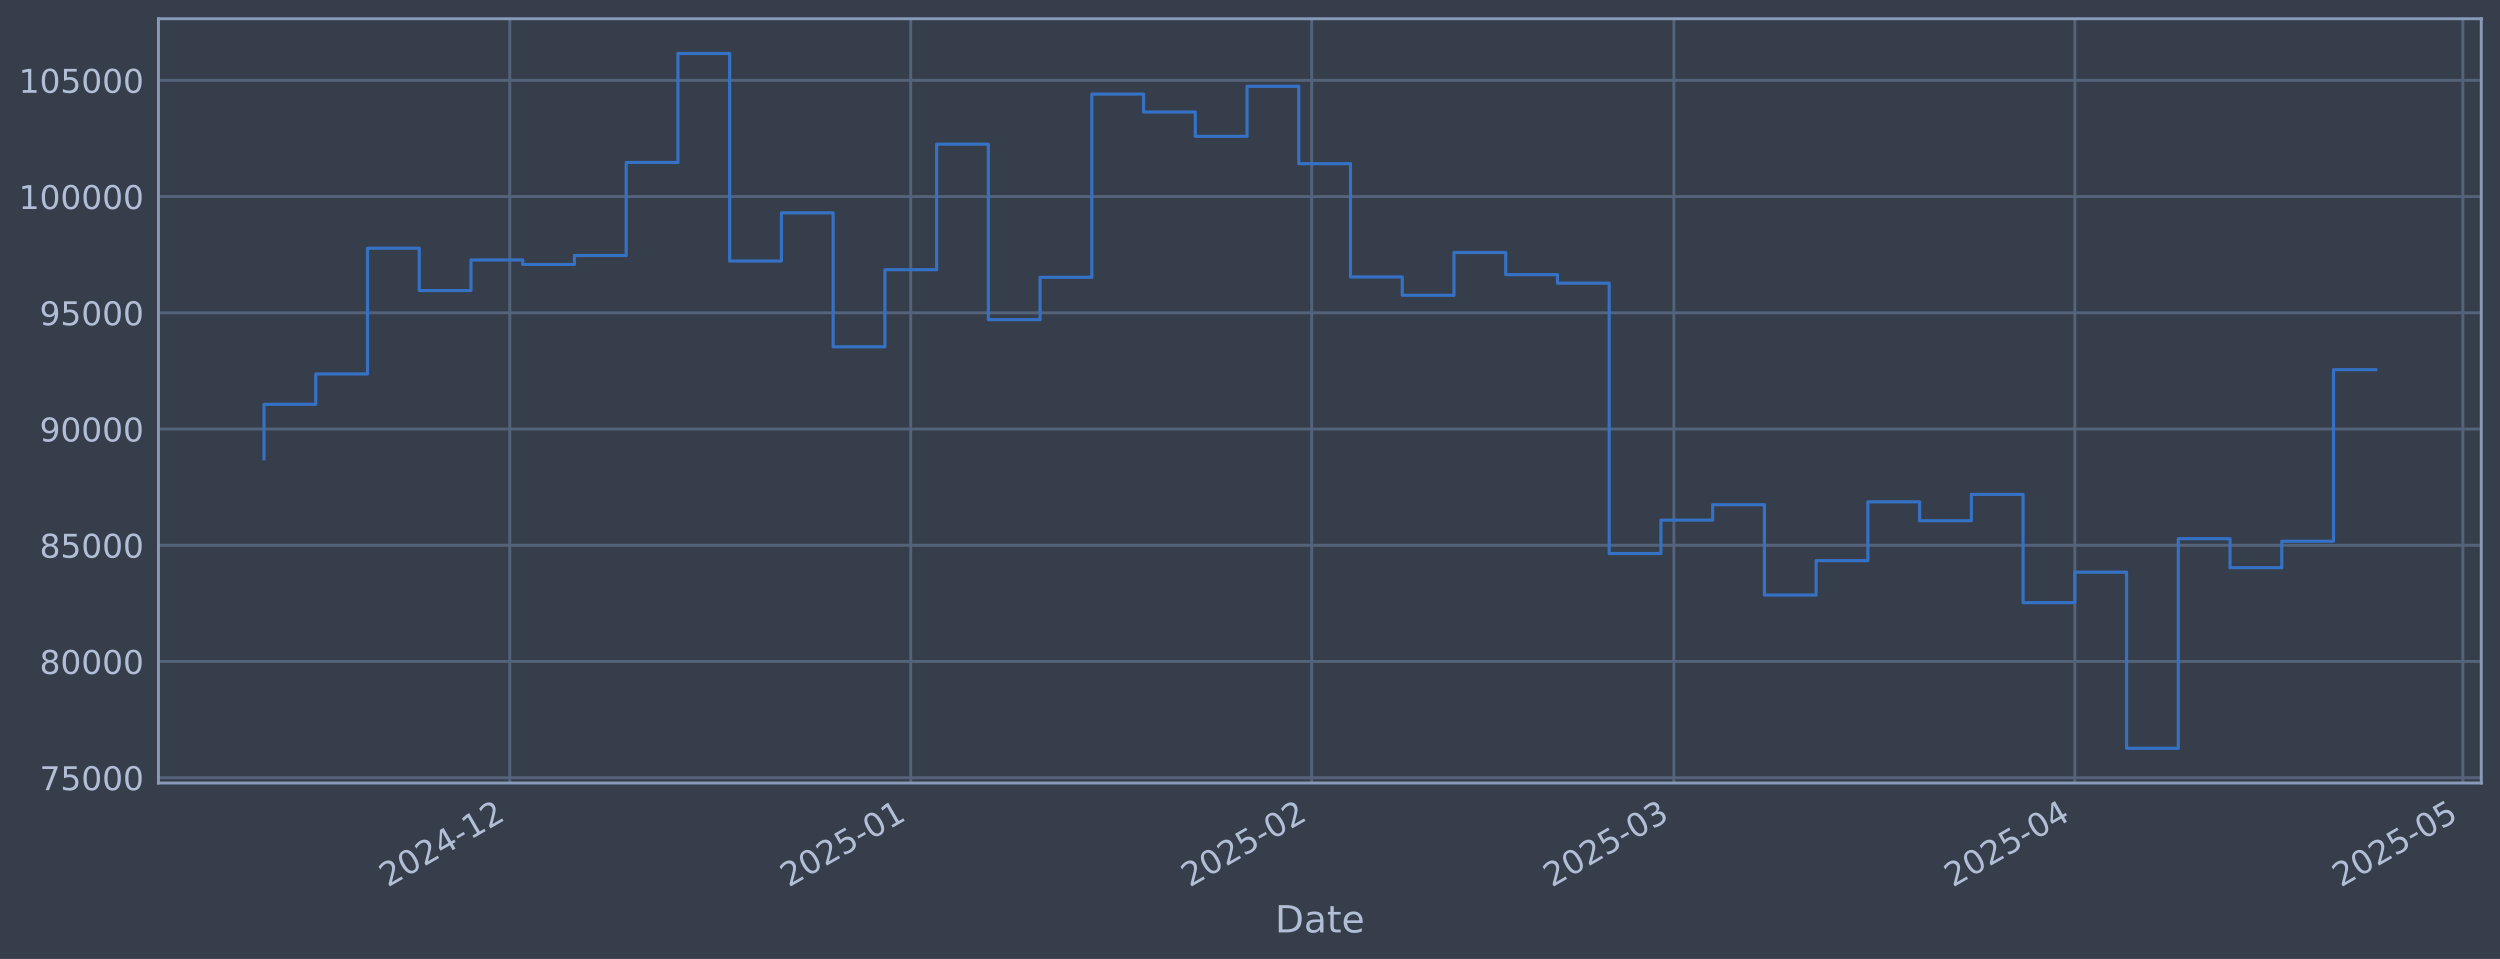
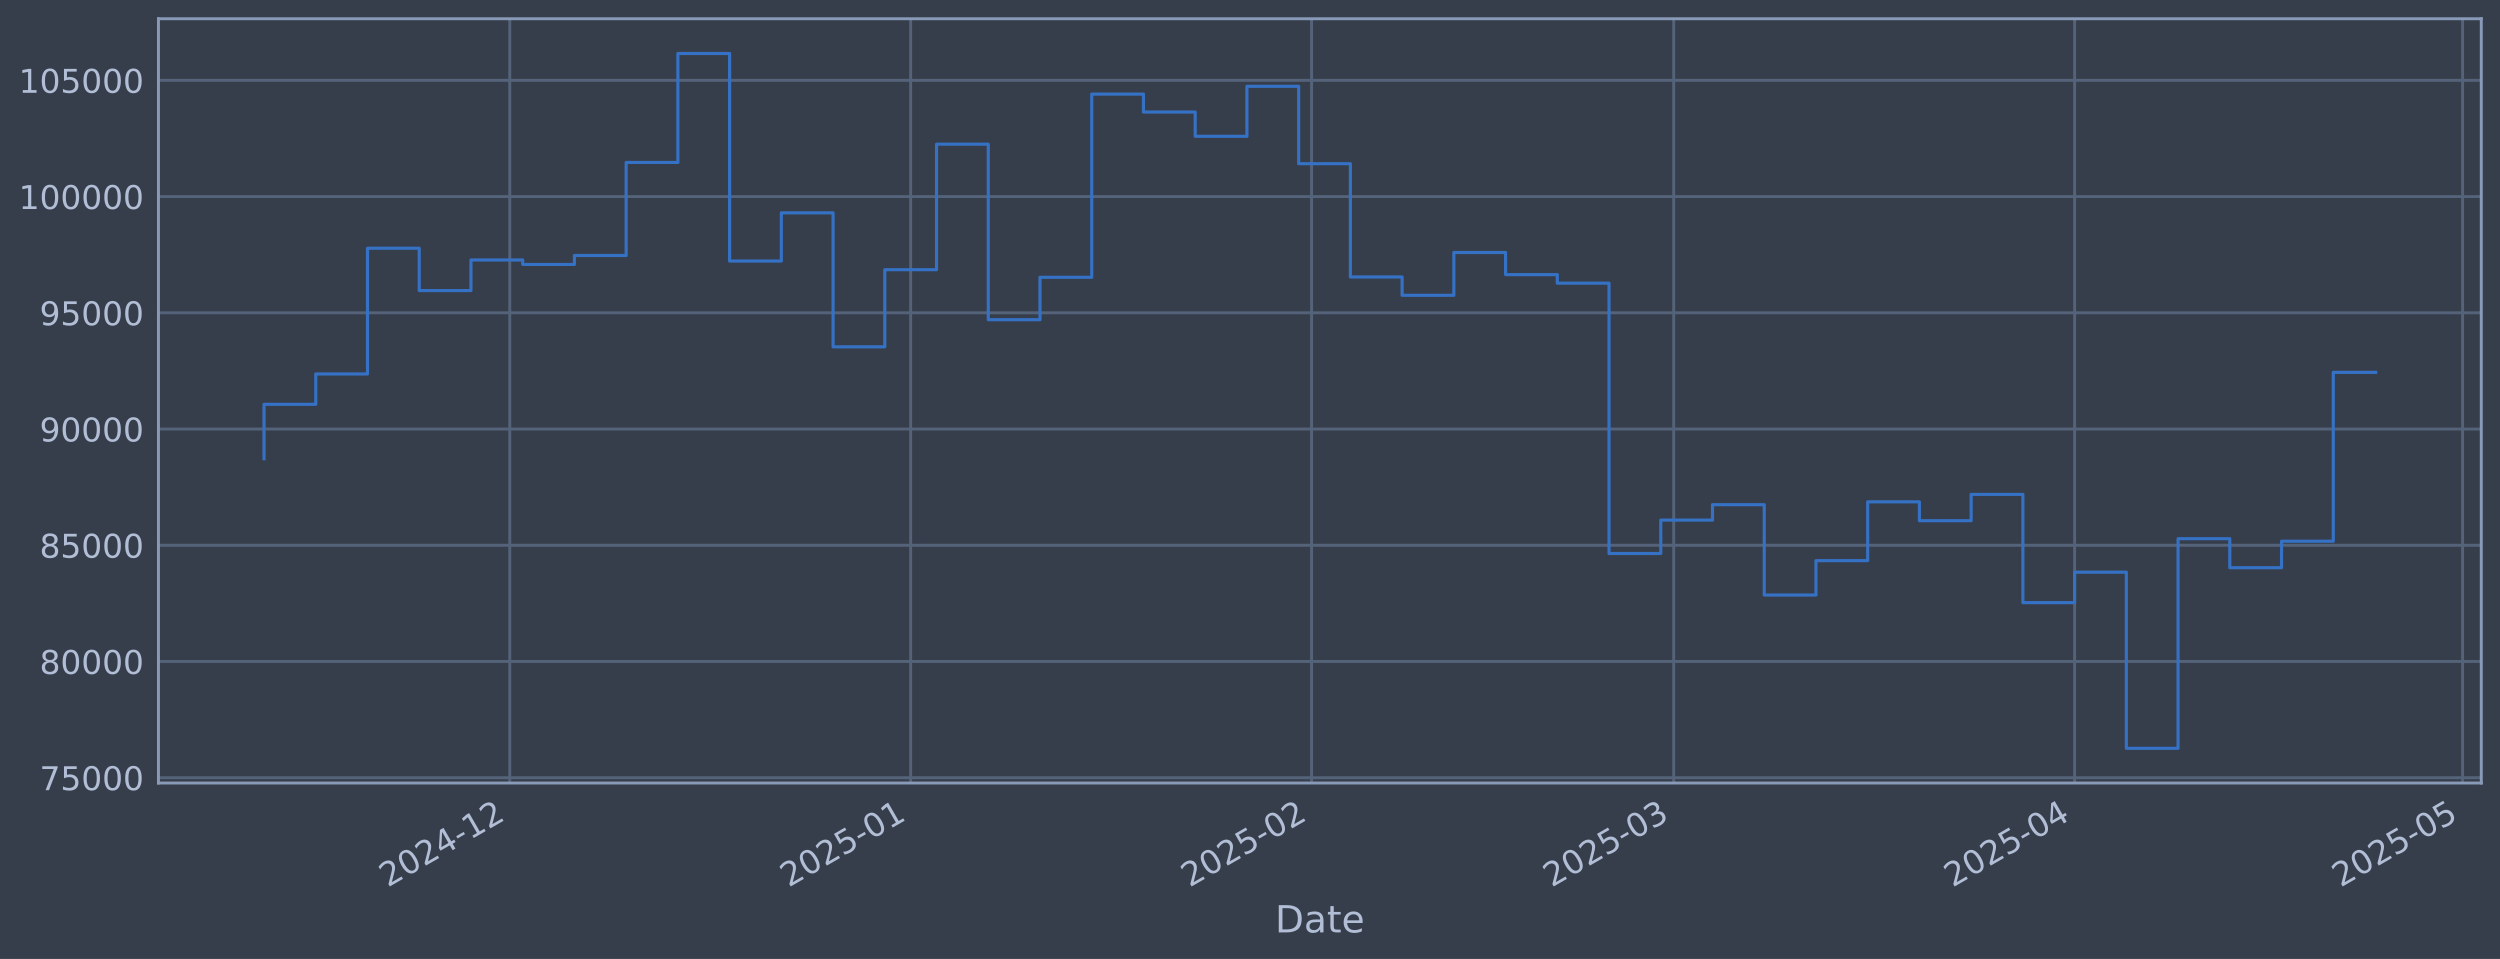
<svg xmlns="http://www.w3.org/2000/svg" xmlns:xlink="http://www.w3.org/1999/xlink" width="960.9pt" height="368.58pt" viewBox="0 0 960.9 368.58" version="1.1">
  <defs>
    <style type="text/css">*{stroke-linejoin: round; stroke-linecap: butt}</style>
  </defs>
  <g id="figure_1">
    <g id="patch_1">
      <path d="M 0 368.58  L 960.9 368.58  L 960.9 0  L 0 0  z " style="fill: #373e4b" />
    </g>
    <g id="axes_1">
      <g id="patch_2">
        <path d="M 60.901 300.96  L 953.701 300.96  L 953.701 7.2  L 60.901 7.2  z " style="fill: #373e4b" />
      </g>
      <g id="matplotlib.axis_1">
        <g id="xtick_1">
          <g id="line2d_1">
-             <path d="M 195.94 300.96  L 195.94 7.2  " clip-path="url(#p9b5ec65e29)" style="fill: none; stroke: #546379; stroke-width: 1.12; stroke-linecap: square" />
+             <path d="M 195.928 300.96  L 195.928 7.2  " clip-path="url(#p1562067f86)" style="fill: none; stroke: #546379; stroke-width: 1.12; stroke-linecap: square" />
          </g>
          <g id="line2d_2" />
          <g id="text_1">
-             <g style="fill: #b1bed6" transform="translate(149.0363 341.1745) rotate(-30) scale(0.126 -0.126)">
+             <g style="fill: #b1bed6" transform="translate(149.0247 341.1745) rotate(-30) scale(0.126 -0.126)">
              <defs>
                <path id="DejaVuSans-32" d="M 1228 531  L 3431 531  L 3431 0  L 469 0  L 469 531  Q 828 903 1448 1529  Q 2069 2156 2228 2338  Q 2531 2678 2651 2914  Q 2772 3150 2772 3378  Q 2772 3750 2511 3984  Q 2250 4219 1831 4219  Q 1534 4219 1204 4116  Q 875 4013 500 3803  L 500 4441  Q 881 4594 1212 4672  Q 1544 4750 1819 4750  Q 2544 4750 2975 4387  Q 3406 4025 3406 3419  Q 3406 3131 3298 2873  Q 3191 2616 2906 2266  Q 2828 2175 2409 1742  Q 1991 1309 1228 531  z " transform="scale(0.015625)" />
                <path id="DejaVuSans-30" d="M 2034 4250  Q 1547 4250 1301 3770  Q 1056 3291 1056 2328  Q 1056 1369 1301 889  Q 1547 409 2034 409  Q 2525 409 2770 889  Q 3016 1369 3016 2328  Q 3016 3291 2770 3770  Q 2525 4250 2034 4250  z M 2034 4750  Q 2819 4750 3233 4129  Q 3647 3509 3647 2328  Q 3647 1150 3233 529  Q 2819 -91 2034 -91  Q 1250 -91 836 529  Q 422 1150 422 2328  Q 422 3509 836 4129  Q 1250 4750 2034 4750  z " transform="scale(0.015625)" />
                <path id="DejaVuSans-34" d="M 2419 4116  L 825 1625  L 2419 1625  L 2419 4116  z M 2253 4666  L 3047 4666  L 3047 1625  L 3713 1625  L 3713 1100  L 3047 1100  L 3047 0  L 2419 0  L 2419 1100  L 313 1100  L 313 1709  L 2253 4666  z " transform="scale(0.015625)" />
                <path id="DejaVuSans-2d" d="M 313 2009  L 1997 2009  L 1997 1497  L 313 1497  L 313 2009  z " transform="scale(0.015625)" />
                <path id="DejaVuSans-31" d="M 794 531  L 1825 531  L 1825 4091  L 703 3866  L 703 4441  L 1819 4666  L 2450 4666  L 2450 531  L 3481 531  L 3481 0  L 794 0  L 794 531  z " transform="scale(0.015625)" />
              </defs>
              <use xlink:href="#DejaVuSans-32" />
              <use xlink:href="#DejaVuSans-30" transform="translate(63.62305 0)" />
              <use xlink:href="#DejaVuSans-32" transform="translate(127.2461 0)" />
              <use xlink:href="#DejaVuSans-34" transform="translate(190.8691 0)" />
              <use xlink:href="#DejaVuSans-2d" transform="translate(254.4922 0)" />
              <use xlink:href="#DejaVuSans-31" transform="translate(290.5762 0)" />
              <use xlink:href="#DejaVuSans-32" transform="translate(354.1992 0)" />
            </g>
          </g>
        </g>
        <g id="xtick_2">
          <g id="line2d_3">
-             <path d="M 350.054 300.96  L 350.054 7.2  " clip-path="url(#p9b5ec65e29)" style="fill: none; stroke: #546379; stroke-width: 1.12; stroke-linecap: square" />
+             <path d="M 350.023 300.96  L 350.023 7.2  " clip-path="url(#p1562067f86)" style="fill: none; stroke: #546379; stroke-width: 1.12; stroke-linecap: square" />
          </g>
          <g id="line2d_4" />
          <g id="text_2">
-             <g style="fill: #b1bed6" transform="translate(303.1507 341.1745) rotate(-30) scale(0.126 -0.126)">
+             <g style="fill: #b1bed6" transform="translate(303.1201 341.1745) rotate(-30) scale(0.126 -0.126)">
              <defs>
                <path id="DejaVuSans-35" d="M 691 4666  L 3169 4666  L 3169 4134  L 1269 4134  L 1269 2991  Q 1406 3038 1543 3061  Q 1681 3084 1819 3084  Q 2600 3084 3056 2656  Q 3513 2228 3513 1497  Q 3513 744 3044 326  Q 2575 -91 1722 -91  Q 1428 -91 1123 -41  Q 819 9 494 109  L 494 744  Q 775 591 1075 516  Q 1375 441 1709 441  Q 2250 441 2565 725  Q 2881 1009 2881 1497  Q 2881 1984 2565 2268  Q 2250 2553 1709 2553  Q 1456 2553 1204 2497  Q 953 2441 691 2322  L 691 4666  z " transform="scale(0.015625)" />
              </defs>
              <use xlink:href="#DejaVuSans-32" />
              <use xlink:href="#DejaVuSans-30" transform="translate(63.62305 0)" />
              <use xlink:href="#DejaVuSans-32" transform="translate(127.2461 0)" />
              <use xlink:href="#DejaVuSans-35" transform="translate(190.8691 0)" />
              <use xlink:href="#DejaVuSans-2d" transform="translate(254.4922 0)" />
              <use xlink:href="#DejaVuSans-30" transform="translate(290.5762 0)" />
              <use xlink:href="#DejaVuSans-31" transform="translate(354.1992 0)" />
            </g>
          </g>
        </g>
        <g id="xtick_3">
          <g id="line2d_5">
-             <path d="M 504.168 300.96  L 504.168 7.2  " clip-path="url(#p9b5ec65e29)" style="fill: none; stroke: #546379; stroke-width: 1.12; stroke-linecap: square" />
+             <path d="M 504.119 300.96  L 504.119 7.2  " clip-path="url(#p1562067f86)" style="fill: none; stroke: #546379; stroke-width: 1.12; stroke-linecap: square" />
          </g>
          <g id="line2d_6" />
          <g id="text_3">
-             <g style="fill: #b1bed6" transform="translate(457.2651 341.1745) rotate(-30) scale(0.126 -0.126)">
+             <g style="fill: #b1bed6" transform="translate(457.2156 341.1745) rotate(-30) scale(0.126 -0.126)">
              <use xlink:href="#DejaVuSans-32" />
              <use xlink:href="#DejaVuSans-30" transform="translate(63.62305 0)" />
              <use xlink:href="#DejaVuSans-32" transform="translate(127.2461 0)" />
              <use xlink:href="#DejaVuSans-35" transform="translate(190.8691 0)" />
              <use xlink:href="#DejaVuSans-2d" transform="translate(254.4922 0)" />
              <use xlink:href="#DejaVuSans-30" transform="translate(290.5762 0)" />
              <use xlink:href="#DejaVuSans-32" transform="translate(354.1992 0)" />
            </g>
          </g>
        </g>
        <g id="xtick_4">
          <g id="line2d_7">
-             <path d="M 643.368 300.96  L 643.368 7.2  " clip-path="url(#p9b5ec65e29)" style="fill: none; stroke: #546379; stroke-width: 1.12; stroke-linecap: square" />
+             <path d="M 643.302 300.96  L 643.302 7.2  " clip-path="url(#p1562067f86)" style="fill: none; stroke: #546379; stroke-width: 1.12; stroke-linecap: square" />
          </g>
          <g id="line2d_8" />
          <g id="text_4">
-             <g style="fill: #b1bed6" transform="translate(596.4652 341.1745) rotate(-30) scale(0.126 -0.126)">
+             <g style="fill: #b1bed6" transform="translate(596.3986 341.1745) rotate(-30) scale(0.126 -0.126)">
              <defs>
                <path id="DejaVuSans-33" d="M 2597 2516  Q 3050 2419 3304 2112  Q 3559 1806 3559 1356  Q 3559 666 3084 287  Q 2609 -91 1734 -91  Q 1441 -91 1130 -33  Q 819 25 488 141  L 488 750  Q 750 597 1062 519  Q 1375 441 1716 441  Q 2309 441 2620 675  Q 2931 909 2931 1356  Q 2931 1769 2642 2001  Q 2353 2234 1838 2234  L 1294 2234  L 1294 2753  L 1863 2753  Q 2328 2753 2575 2939  Q 2822 3125 2822 3475  Q 2822 3834 2567 4026  Q 2313 4219 1838 4219  Q 1578 4219 1281 4162  Q 984 4106 628 3988  L 628 4550  Q 988 4650 1302 4700  Q 1616 4750 1894 4750  Q 2613 4750 3031 4423  Q 3450 4097 3450 3541  Q 3450 3153 3228 2886  Q 3006 2619 2597 2516  z " transform="scale(0.015625)" />
              </defs>
              <use xlink:href="#DejaVuSans-32" />
              <use xlink:href="#DejaVuSans-30" transform="translate(63.62305 0)" />
              <use xlink:href="#DejaVuSans-32" transform="translate(127.2461 0)" />
              <use xlink:href="#DejaVuSans-35" transform="translate(190.8691 0)" />
              <use xlink:href="#DejaVuSans-2d" transform="translate(254.4922 0)" />
              <use xlink:href="#DejaVuSans-30" transform="translate(290.5762 0)" />
              <use xlink:href="#DejaVuSans-33" transform="translate(354.1992 0)" />
            </g>
          </g>
        </g>
        <g id="xtick_5">
          <g id="line2d_9">
-             <path d="M 797.483 300.96  L 797.483 7.2  " clip-path="url(#p9b5ec65e29)" style="fill: none; stroke: #546379; stroke-width: 1.12; stroke-linecap: square" />
+             <path d="M 797.397 300.96  L 797.397 7.2  " clip-path="url(#p1562067f86)" style="fill: none; stroke: #546379; stroke-width: 1.12; stroke-linecap: square" />
          </g>
          <g id="line2d_10" />
          <g id="text_5">
-             <g style="fill: #b1bed6" transform="translate(750.5796 341.1745) rotate(-30) scale(0.126 -0.126)">
+             <g style="fill: #b1bed6" transform="translate(750.4941 341.1745) rotate(-30) scale(0.126 -0.126)">
              <use xlink:href="#DejaVuSans-32" />
              <use xlink:href="#DejaVuSans-30" transform="translate(63.62305 0)" />
              <use xlink:href="#DejaVuSans-32" transform="translate(127.2461 0)" />
              <use xlink:href="#DejaVuSans-35" transform="translate(190.8691 0)" />
              <use xlink:href="#DejaVuSans-2d" transform="translate(254.4922 0)" />
              <use xlink:href="#DejaVuSans-30" transform="translate(290.5762 0)" />
              <use xlink:href="#DejaVuSans-34" transform="translate(354.1992 0)" />
            </g>
          </g>
        </g>
        <g id="xtick_6">
          <g id="line2d_11">
-             <path d="M 946.626 300.96  L 946.626 7.2  " clip-path="url(#p9b5ec65e29)" style="fill: none; stroke: #546379; stroke-width: 1.12; stroke-linecap: square" />
+             <path d="M 946.522 300.96  L 946.522 7.2  " clip-path="url(#p1562067f86)" style="fill: none; stroke: #546379; stroke-width: 1.12; stroke-linecap: square" />
          </g>
          <g id="line2d_12" />
          <g id="text_6">
-             <g style="fill: #b1bed6" transform="translate(899.7225 341.1745) rotate(-30) scale(0.126 -0.126)">
+             <g style="fill: #b1bed6" transform="translate(899.6188 341.1745) rotate(-30) scale(0.126 -0.126)">
              <use xlink:href="#DejaVuSans-32" />
              <use xlink:href="#DejaVuSans-30" transform="translate(63.62305 0)" />
              <use xlink:href="#DejaVuSans-32" transform="translate(127.2461 0)" />
              <use xlink:href="#DejaVuSans-35" transform="translate(190.8691 0)" />
              <use xlink:href="#DejaVuSans-2d" transform="translate(254.4922 0)" />
              <use xlink:href="#DejaVuSans-30" transform="translate(290.5762 0)" />
              <use xlink:href="#DejaVuSans-35" transform="translate(354.1992 0)" />
            </g>
          </g>
        </g>
        <g id="text_7">
          <g style="fill: #b1bed6" transform="translate(490.0914 358.3856) scale(0.144 -0.144)">
            <defs>
              <path id="DejaVuSans-44" d="M 1259 4147  L 1259 519  L 2022 519  Q 2988 519 3436 956  Q 3884 1394 3884 2338  Q 3884 3275 3436 3711  Q 2988 4147 2022 4147  L 1259 4147  z M 628 4666  L 1925 4666  Q 3281 4666 3915 4102  Q 4550 3538 4550 2338  Q 4550 1131 3912 565  Q 3275 0 1925 0  L 628 0  L 628 4666  z " transform="scale(0.015625)" />
              <path id="DejaVuSans-61" d="M 2194 1759  Q 1497 1759 1228 1600  Q 959 1441 959 1056  Q 959 750 1161 570  Q 1363 391 1709 391  Q 2188 391 2477 730  Q 2766 1069 2766 1631  L 2766 1759  L 2194 1759  z M 3341 1997  L 3341 0  L 2766 0  L 2766 531  Q 2569 213 2275 61  Q 1981 -91 1556 -91  Q 1019 -91 701 211  Q 384 513 384 1019  Q 384 1609 779 1909  Q 1175 2209 1959 2209  L 2766 2209  L 2766 2266  Q 2766 2663 2505 2880  Q 2244 3097 1772 3097  Q 1472 3097 1187 3025  Q 903 2953 641 2809  L 641 3341  Q 956 3463 1253 3523  Q 1550 3584 1831 3584  Q 2591 3584 2966 3190  Q 3341 2797 3341 1997  z " transform="scale(0.015625)" />
              <path id="DejaVuSans-74" d="M 1172 4494  L 1172 3500  L 2356 3500  L 2356 3053  L 1172 3053  L 1172 1153  Q 1172 725 1289 603  Q 1406 481 1766 481  L 2356 481  L 2356 0  L 1766 0  Q 1100 0 847 248  Q 594 497 594 1153  L 594 3053  L 172 3053  L 172 3500  L 594 3500  L 594 4494  L 1172 4494  z " transform="scale(0.015625)" />
              <path id="DejaVuSans-65" d="M 3597 1894  L 3597 1613  L 953 1613  Q 991 1019 1311 708  Q 1631 397 2203 397  Q 2534 397 2845 478  Q 3156 559 3463 722  L 3463 178  Q 3153 47 2828 -22  Q 2503 -91 2169 -91  Q 1331 -91 842 396  Q 353 884 353 1716  Q 353 2575 817 3079  Q 1281 3584 2069 3584  Q 2775 3584 3186 3129  Q 3597 2675 3597 1894  z M 3022 2063  Q 3016 2534 2758 2815  Q 2500 3097 2075 3097  Q 1594 3097 1305 2825  Q 1016 2553 972 2059  L 3022 2063  z " transform="scale(0.015625)" />
            </defs>
            <use xlink:href="#DejaVuSans-44" />
            <use xlink:href="#DejaVuSans-61" transform="translate(77.00195 0)" />
            <use xlink:href="#DejaVuSans-74" transform="translate(138.2812 0)" />
            <use xlink:href="#DejaVuSans-65" transform="translate(177.4902 0)" />
          </g>
        </g>
      </g>
      <g id="matplotlib.axis_2">
        <g id="ytick_1">
          <g id="line2d_13">
-             <path d="M 60.901 298.924  L 953.701 298.924  " clip-path="url(#p9b5ec65e29)" style="fill: none; stroke: #546379; stroke-width: 1.12; stroke-linecap: square" />
+             <path d="M 60.901 298.924  L 953.701 298.924  " clip-path="url(#p1562067f86)" style="fill: none; stroke: #546379; stroke-width: 1.12; stroke-linecap: square" />
          </g>
          <g id="line2d_14" />
          <g id="text_8">
            <g style="fill: #b1bed6" transform="translate(15.21675 303.7108) scale(0.126 -0.126)">
              <defs>
                <path id="DejaVuSans-37" d="M 525 4666  L 3525 4666  L 3525 4397  L 1831 0  L 1172 0  L 2766 4134  L 525 4134  L 525 4666  z " transform="scale(0.015625)" />
              </defs>
              <use xlink:href="#DejaVuSans-37" />
              <use xlink:href="#DejaVuSans-35" transform="translate(63.62305 0)" />
              <use xlink:href="#DejaVuSans-30" transform="translate(127.2461 0)" />
              <use xlink:href="#DejaVuSans-30" transform="translate(190.8691 0)" />
              <use xlink:href="#DejaVuSans-30" transform="translate(254.4922 0)" />
            </g>
          </g>
        </g>
        <g id="ytick_2">
          <g id="line2d_15">
-             <path d="M 60.901 254.25  L 953.701 254.25  " clip-path="url(#p9b5ec65e29)" style="fill: none; stroke: #546379; stroke-width: 1.12; stroke-linecap: square" />
+             <path d="M 60.901 254.25  L 953.701 254.25  " clip-path="url(#p1562067f86)" style="fill: none; stroke: #546379; stroke-width: 1.12; stroke-linecap: square" />
          </g>
          <g id="line2d_16" />
          <g id="text_9">
            <g style="fill: #b1bed6" transform="translate(15.21675 259.037) scale(0.126 -0.126)">
              <defs>
                <path id="DejaVuSans-38" d="M 2034 2216  Q 1584 2216 1326 1975  Q 1069 1734 1069 1313  Q 1069 891 1326 650  Q 1584 409 2034 409  Q 2484 409 2743 651  Q 3003 894 3003 1313  Q 3003 1734 2745 1975  Q 2488 2216 2034 2216  z M 1403 2484  Q 997 2584 770 2862  Q 544 3141 544 3541  Q 544 4100 942 4425  Q 1341 4750 2034 4750  Q 2731 4750 3128 4425  Q 3525 4100 3525 3541  Q 3525 3141 3298 2862  Q 3072 2584 2669 2484  Q 3125 2378 3379 2068  Q 3634 1759 3634 1313  Q 3634 634 3220 271  Q 2806 -91 2034 -91  Q 1263 -91 848 271  Q 434 634 434 1313  Q 434 1759 690 2068  Q 947 2378 1403 2484  z M 1172 3481  Q 1172 3119 1398 2916  Q 1625 2713 2034 2713  Q 2441 2713 2670 2916  Q 2900 3119 2900 3481  Q 2900 3844 2670 4047  Q 2441 4250 2034 4250  Q 1625 4250 1398 4047  Q 1172 3844 1172 3481  z " transform="scale(0.015625)" />
              </defs>
              <use xlink:href="#DejaVuSans-38" />
              <use xlink:href="#DejaVuSans-30" transform="translate(63.62305 0)" />
              <use xlink:href="#DejaVuSans-30" transform="translate(127.2461 0)" />
              <use xlink:href="#DejaVuSans-30" transform="translate(190.8691 0)" />
              <use xlink:href="#DejaVuSans-30" transform="translate(254.4922 0)" />
            </g>
          </g>
        </g>
        <g id="ytick_3">
          <g id="line2d_17">
-             <path d="M 60.901 209.576  L 953.701 209.576  " clip-path="url(#p9b5ec65e29)" style="fill: none; stroke: #546379; stroke-width: 1.12; stroke-linecap: square" />
+             <path d="M 60.901 209.576  L 953.701 209.576  " clip-path="url(#p1562067f86)" style="fill: none; stroke: #546379; stroke-width: 1.12; stroke-linecap: square" />
          </g>
          <g id="line2d_18" />
          <g id="text_10">
            <g style="fill: #b1bed6" transform="translate(15.21675 214.3633) scale(0.126 -0.126)">
              <use xlink:href="#DejaVuSans-38" />
              <use xlink:href="#DejaVuSans-35" transform="translate(63.62305 0)" />
              <use xlink:href="#DejaVuSans-30" transform="translate(127.2461 0)" />
              <use xlink:href="#DejaVuSans-30" transform="translate(190.8691 0)" />
              <use xlink:href="#DejaVuSans-30" transform="translate(254.4922 0)" />
            </g>
          </g>
        </g>
        <g id="ytick_4">
          <g id="line2d_19">
-             <path d="M 60.901 164.903  L 953.701 164.903  " clip-path="url(#p9b5ec65e29)" style="fill: none; stroke: #546379; stroke-width: 1.12; stroke-linecap: square" />
+             <path d="M 60.901 164.903  L 953.701 164.903  " clip-path="url(#p1562067f86)" style="fill: none; stroke: #546379; stroke-width: 1.12; stroke-linecap: square" />
          </g>
          <g id="line2d_20" />
          <g id="text_11">
            <g style="fill: #b1bed6" transform="translate(15.21675 169.6896) scale(0.126 -0.126)">
              <defs>
                <path id="DejaVuSans-39" d="M 703 97  L 703 672  Q 941 559 1184 500  Q 1428 441 1663 441  Q 2288 441 2617 861  Q 2947 1281 2994 2138  Q 2813 1869 2534 1725  Q 2256 1581 1919 1581  Q 1219 1581 811 2004  Q 403 2428 403 3163  Q 403 3881 828 4315  Q 1253 4750 1959 4750  Q 2769 4750 3195 4129  Q 3622 3509 3622 2328  Q 3622 1225 3098 567  Q 2575 -91 1691 -91  Q 1453 -91 1209 -44  Q 966 3 703 97  z M 1959 2075  Q 2384 2075 2632 2365  Q 2881 2656 2881 3163  Q 2881 3666 2632 3958  Q 2384 4250 1959 4250  Q 1534 4250 1286 3958  Q 1038 3666 1038 3163  Q 1038 2656 1286 2365  Q 1534 2075 1959 2075  z " transform="scale(0.015625)" />
              </defs>
              <use xlink:href="#DejaVuSans-39" />
              <use xlink:href="#DejaVuSans-30" transform="translate(63.62305 0)" />
              <use xlink:href="#DejaVuSans-30" transform="translate(127.2461 0)" />
              <use xlink:href="#DejaVuSans-30" transform="translate(190.8691 0)" />
              <use xlink:href="#DejaVuSans-30" transform="translate(254.4922 0)" />
            </g>
          </g>
        </g>
        <g id="ytick_5">
          <g id="line2d_21">
-             <path d="M 60.901 120.229  L 953.701 120.229  " clip-path="url(#p9b5ec65e29)" style="fill: none; stroke: #546379; stroke-width: 1.12; stroke-linecap: square" />
+             <path d="M 60.901 120.229  L 953.701 120.229  " clip-path="url(#p1562067f86)" style="fill: none; stroke: #546379; stroke-width: 1.12; stroke-linecap: square" />
          </g>
          <g id="line2d_22" />
          <g id="text_12">
            <g style="fill: #b1bed6" transform="translate(15.21675 125.0159) scale(0.126 -0.126)">
              <use xlink:href="#DejaVuSans-39" />
              <use xlink:href="#DejaVuSans-35" transform="translate(63.62305 0)" />
              <use xlink:href="#DejaVuSans-30" transform="translate(127.2461 0)" />
              <use xlink:href="#DejaVuSans-30" transform="translate(190.8691 0)" />
              <use xlink:href="#DejaVuSans-30" transform="translate(254.4922 0)" />
            </g>
          </g>
        </g>
        <g id="ytick_6">
          <g id="line2d_23">
-             <path d="M 60.901 75.555  L 953.701 75.555  " clip-path="url(#p9b5ec65e29)" style="fill: none; stroke: #546379; stroke-width: 1.12; stroke-linecap: square" />
+             <path d="M 60.901 75.555  L 953.701 75.555  " clip-path="url(#p1562067f86)" style="fill: none; stroke: #546379; stroke-width: 1.12; stroke-linecap: square" />
          </g>
          <g id="line2d_24" />
          <g id="text_13">
            <g style="fill: #b1bed6" transform="translate(7.2 80.34213) scale(0.126 -0.126)">
              <use xlink:href="#DejaVuSans-31" />
              <use xlink:href="#DejaVuSans-30" transform="translate(63.62305 0)" />
              <use xlink:href="#DejaVuSans-30" transform="translate(127.2461 0)" />
              <use xlink:href="#DejaVuSans-30" transform="translate(190.8691 0)" />
              <use xlink:href="#DejaVuSans-30" transform="translate(254.4922 0)" />
              <use xlink:href="#DejaVuSans-30" transform="translate(318.1152 0)" />
            </g>
          </g>
        </g>
        <g id="ytick_7">
          <g id="line2d_25">
-             <path d="M 60.901 30.881  L 953.701 30.881  " clip-path="url(#p9b5ec65e29)" style="fill: none; stroke: #546379; stroke-width: 1.12; stroke-linecap: square" />
+             <path d="M 60.901 30.881  L 953.701 30.881  " clip-path="url(#p1562067f86)" style="fill: none; stroke: #546379; stroke-width: 1.12; stroke-linecap: square" />
          </g>
          <g id="line2d_26" />
          <g id="text_14">
            <g style="fill: #b1bed6" transform="translate(7.2 35.6684) scale(0.126 -0.126)">
              <use xlink:href="#DejaVuSans-31" />
              <use xlink:href="#DejaVuSans-30" transform="translate(63.62305 0)" />
              <use xlink:href="#DejaVuSans-35" transform="translate(127.2461 0)" />
              <use xlink:href="#DejaVuSans-30" transform="translate(190.8691 0)" />
              <use xlink:href="#DejaVuSans-30" transform="translate(254.4922 0)" />
              <use xlink:href="#DejaVuSans-30" transform="translate(318.1152 0)" />
            </g>
          </g>
        </g>
      </g>
      <g id="line2d_27">
-         <path d="M 101.482 176.341  L 101.482 155.403  L 121.368 155.403  L 121.368 143.732  L 141.254 143.732  L 141.254 95.418  L 161.14 95.418  L 161.14 111.678  L 181.025 111.678  L 181.025 99.915  L 200.911 99.915  L 200.911 101.649  L 220.797 101.649  L 220.797 98.2  L 240.682 98.2  L 240.682 62.443  L 260.568 62.443  L 260.568 20.553  L 280.454 20.553  L 280.454 100.335  L 300.34 100.335  L 300.34 81.808  L 320.225 81.808  L 320.225 133.306  L 340.111 133.306  L 340.111 103.667  L 359.997 103.667  L 359.997 55.422  L 379.883 55.422  L 379.883 122.885  L 399.768 122.885  L 399.768 106.584  L 419.654 106.584  L 419.654 36.163  L 439.54 36.163  L 439.54 43.059  L 459.425 43.059  L 459.425 52.391  L 479.311 52.391  L 479.311 33.169  L 499.197 33.169  L 499.197 62.915  L 519.083 62.915  L 519.083 106.463  L 538.968 106.463  L 538.968 113.51  L 558.854 113.51  L 558.854 97.056  L 578.74 97.056  L 578.74 105.551  L 598.626 105.551  L 598.626 108.839  L 618.511 108.839  L 618.511 212.74  L 638.397 212.74  L 638.397 199.911  L 658.283 199.911  L 658.283 193.981  L 678.168 193.981  L 678.168 228.703  L 698.054 228.703  L 698.054 215.477  L 717.94 215.477  L 717.94 192.89  L 737.826 192.89  L 737.826 200.132  L 757.711 200.132  L 757.711 190.029  L 777.597 190.029  L 777.597 231.635  L 797.483 231.635  L 797.483 219.923  L 817.369 219.923  L 817.369 287.607  L 837.254 287.607  L 837.254 207.045  L 857.14 207.045  L 857.14 218.211  L 877.026 218.211  L 877.026 208.034  L 896.911 208.034  L 896.911 142.084  L 913.119 142.084  " clip-path="url(#p9b5ec65e29)" style="fill: none; stroke: #3572c6; stroke-width: 1.2; stroke-linecap: square" />
+         <path d="M 101.482 176.341  L 101.482 155.403  L 121.366 155.403  L 121.366 143.732  L 141.249 143.732  L 141.249 95.418  L 161.132 95.418  L 161.132 111.678  L 181.015 111.678  L 181.015 99.915  L 200.899 99.915  L 200.899 101.649  L 220.782 101.649  L 220.782 98.2  L 240.665 98.2  L 240.665 62.443  L 260.549 62.443  L 260.549 20.553  L 280.432 20.553  L 280.432 100.335  L 300.315 100.335  L 300.315 81.808  L 320.198 81.808  L 320.198 133.306  L 340.082 133.306  L 340.082 103.667  L 359.965 103.667  L 359.965 55.422  L 379.848 55.422  L 379.848 122.885  L 399.732 122.885  L 399.732 106.584  L 419.615 106.584  L 419.615 36.163  L 439.498 36.163  L 439.498 43.059  L 459.381 43.059  L 459.381 52.391  L 479.265 52.391  L 479.265 33.169  L 499.148 33.169  L 499.148 62.915  L 519.031 62.915  L 519.031 106.463  L 538.915 106.463  L 538.915 113.51  L 558.798 113.51  L 558.798 97.056  L 578.681 97.056  L 578.681 105.551  L 598.565 105.551  L 598.565 108.839  L 618.448 108.839  L 618.448 212.74  L 638.331 212.74  L 638.331 199.911  L 658.214 199.911  L 658.214 193.981  L 678.098 193.981  L 678.098 228.703  L 697.981 228.703  L 697.981 215.477  L 717.864 215.477  L 717.864 192.89  L 737.748 192.89  L 737.748 200.132  L 757.631 200.132  L 757.631 190.029  L 777.514 190.029  L 777.514 231.635  L 797.397 231.635  L 797.397 219.923  L 817.281 219.923  L 817.281 287.607  L 837.164 287.607  L 837.164 207.045  L 857.047 207.045  L 857.047 218.211  L 876.931 218.211  L 876.931 208.034  L 896.814 208.034  L 896.814 143.113  L 913.119 143.113  " clip-path="url(#p1562067f86)" style="fill: none; stroke: #3572c6; stroke-width: 1.2; stroke-linecap: square" />
      </g>
      <g id="patch_3">
        <path d="M 60.901 300.96  L 60.901 7.2  " style="fill: none; stroke: #899ab8; stroke-width: 1.12; stroke-linejoin: miter; stroke-linecap: square" />
      </g>
      <g id="patch_4">
        <path d="M 953.701 300.96  L 953.701 7.2  " style="fill: none; stroke: #899ab8; stroke-width: 1.12; stroke-linejoin: miter; stroke-linecap: square" />
      </g>
      <g id="patch_5">
        <path d="M 60.901 300.96  L 953.701 300.96  " style="fill: none; stroke: #899ab8; stroke-width: 1.12; stroke-linejoin: miter; stroke-linecap: square" />
      </g>
      <g id="patch_6">
        <path d="M 60.901 7.2  L 953.701 7.2  " style="fill: none; stroke: #899ab8; stroke-width: 1.12; stroke-linejoin: miter; stroke-linecap: square" />
      </g>
    </g>
  </g>
  <defs>
-     <clipPath id="p9b5ec65e29">
+     <clipPath id="p1562067f86">
      <rect x="60.901" y="7.2" width="892.8" height="293.76" />
    </clipPath>
  </defs>
</svg>
